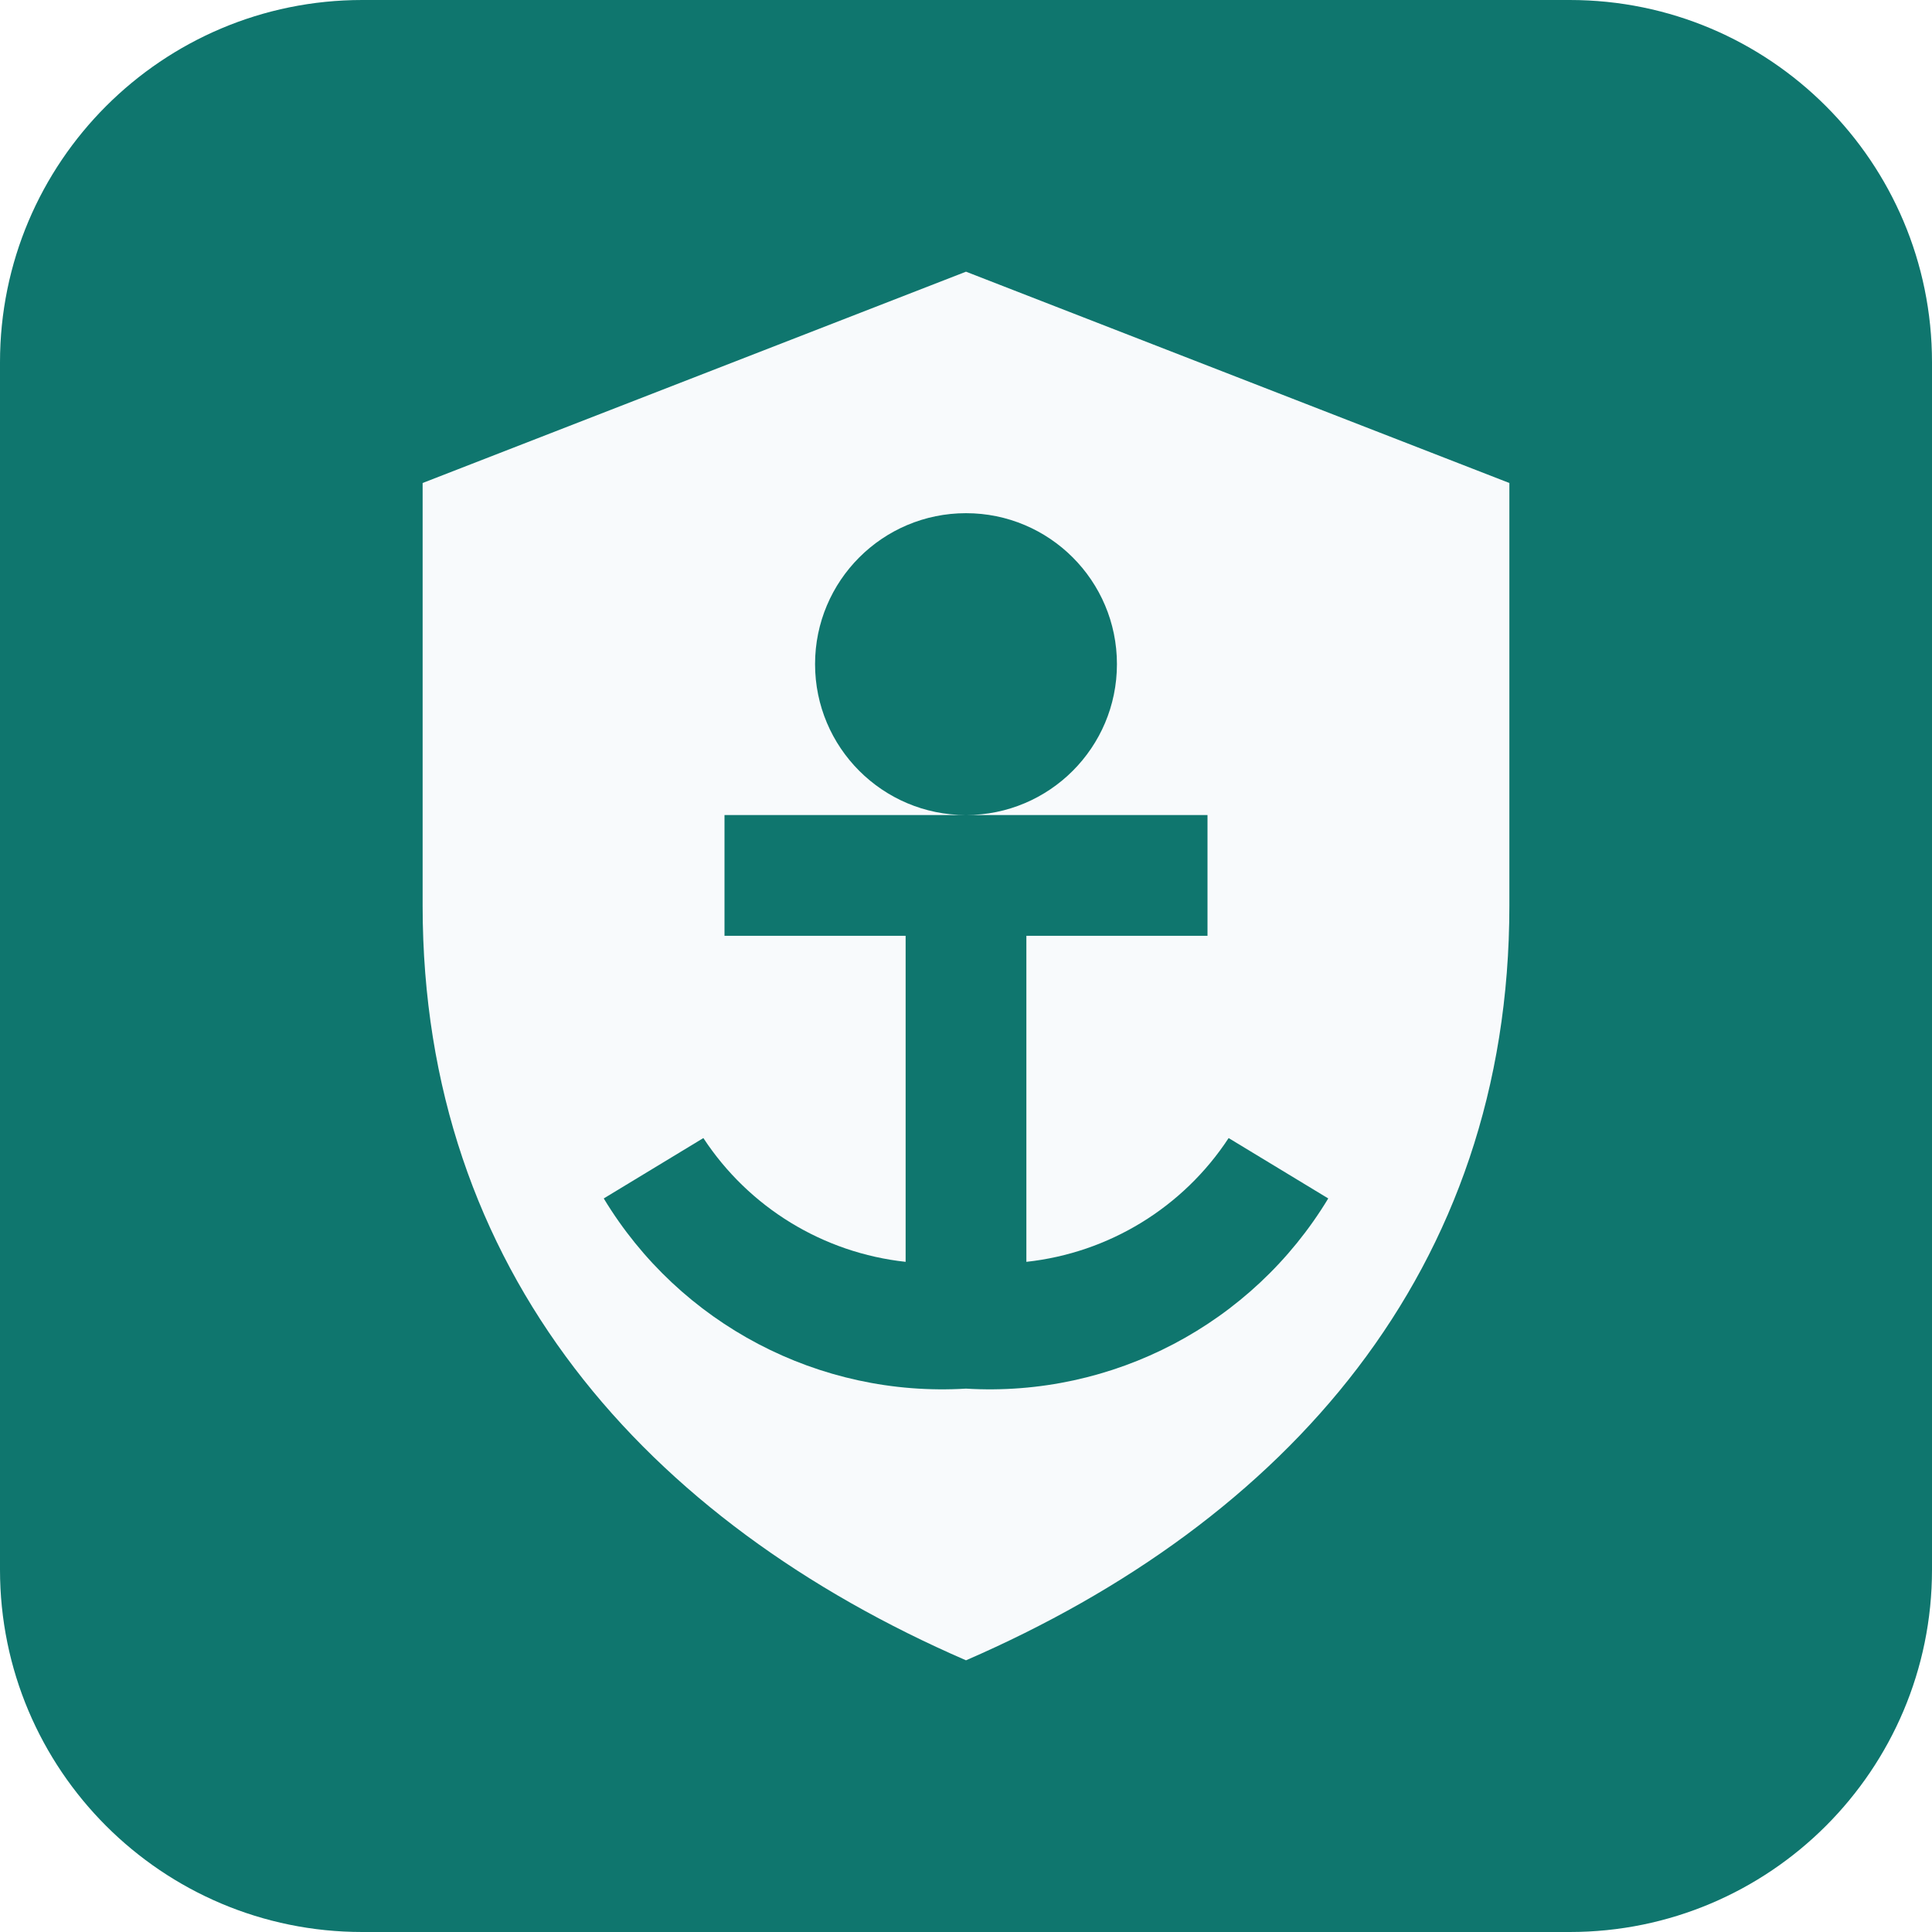
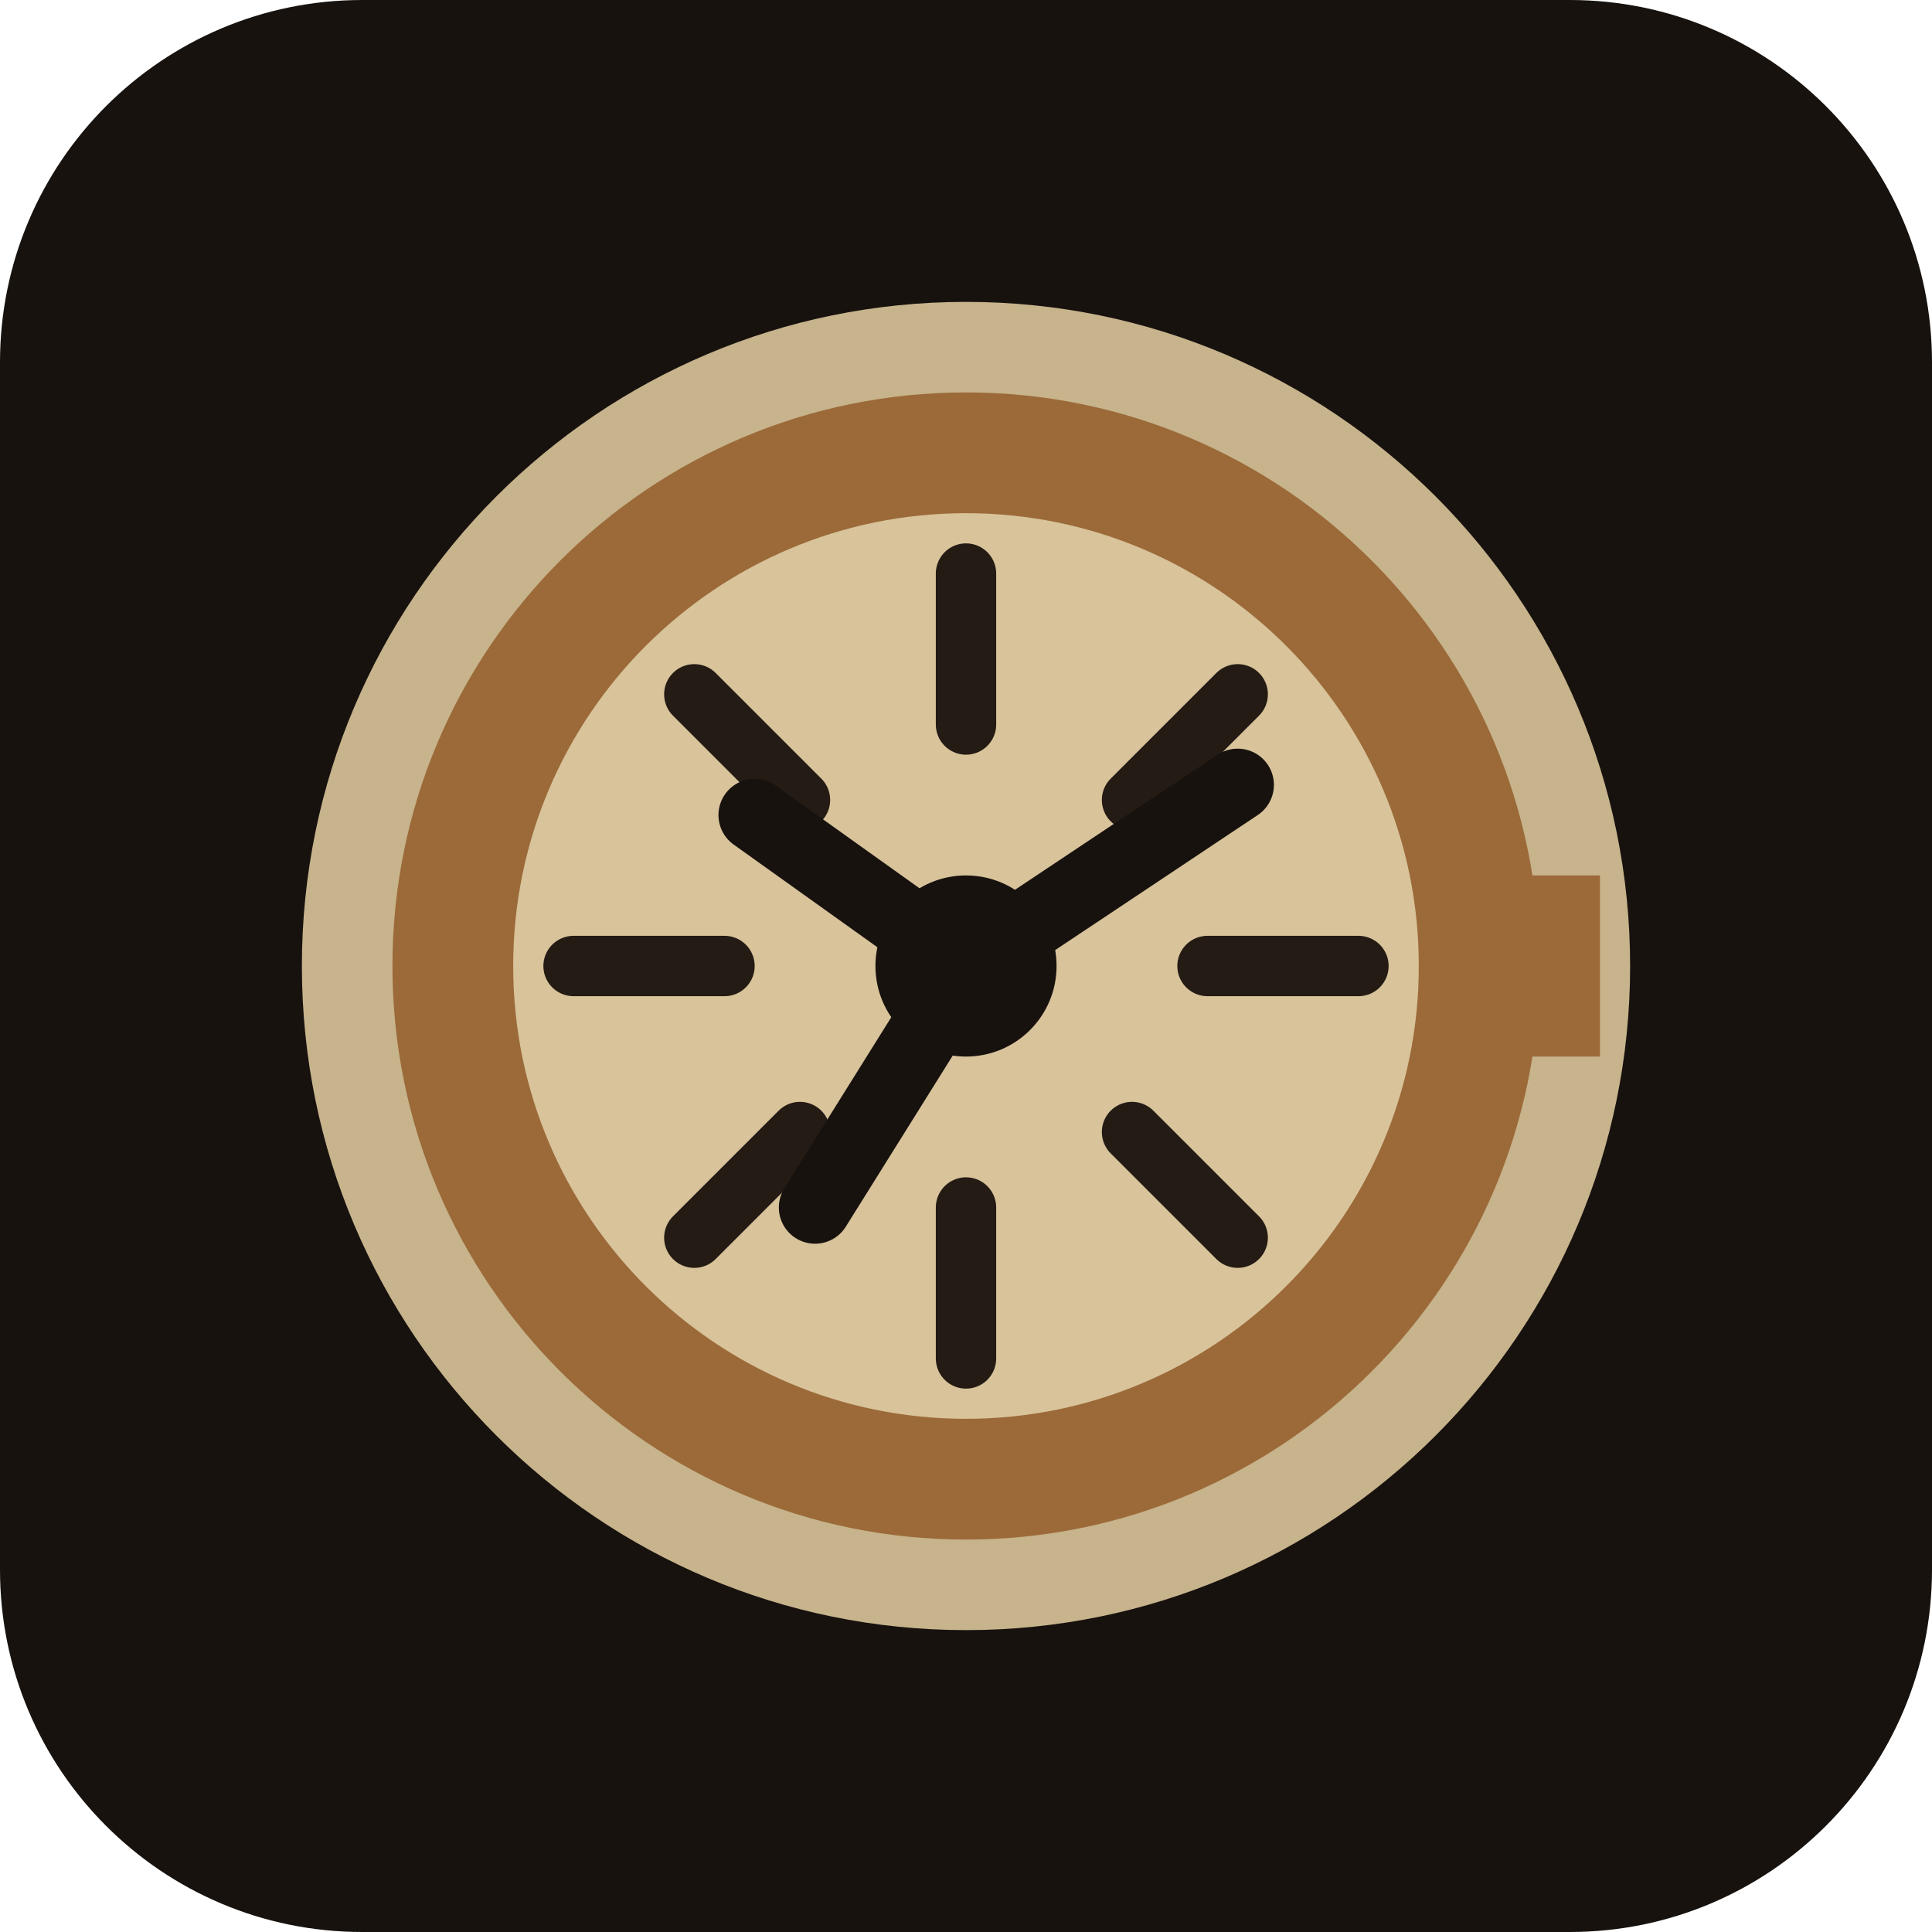
<svg xmlns="http://www.w3.org/2000/svg" width="64" height="64" viewBox="0 0 64 64" role="img" aria-labelledby="title desc">
-   <rect width="64" height="64" rx="12" fill="#0f766e" />
-   <path d="M32 9 50 16v14c0 12.1-7.4 20.4-18 25-10.6-4.6-18-12.9-18-25V16l18-7Z" fill="#f8fafc" />
-   <path d="M32 17a5 5 0 1 0 0 10 5 5 0 0 0 0-10Zm-2 14v10.8a9.2 9.2 0 0 1-6.7-4.1l-3.3 2A13.1 13.1 0 0 0 32 46a13.1 13.1 0 0 0 12-6.3l-3.3-2a9.2 9.2 0 0 1-6.7 4.1V31h6v-4H24v4h6Z" fill="#0f766e" />
+   <rect width="64" height="64" rx="12" fill="#17120e" />
+   <circle cx="32" cy="32" r="22" fill="#c7b38c" />
+   <circle cx="32" cy="32" r="19" fill="#9b6a38" />
+   <circle cx="32" cy="32" r="15" fill="#d8c39b" />
+   <path d="M32 19v5M32 40v5M19 32h5M40 32h5M23 23l3.5 3.5M37.5 37.5 41 41M41 23l-3.5 3.5M26.5 37.5 23 41" stroke="#241b14" stroke-width="2" stroke-linecap="round" />
+   <path d="M32 32 25 27M32 32l9-6M32 32l-5 8" stroke="#17120e" stroke-width="2.4" stroke-linecap="round" />
+   <circle cx="32" cy="32" r="3" fill="#17120e" />
+   <path d="M47 29h6v6h-6z" fill="#9b6a38" />
</svg>
